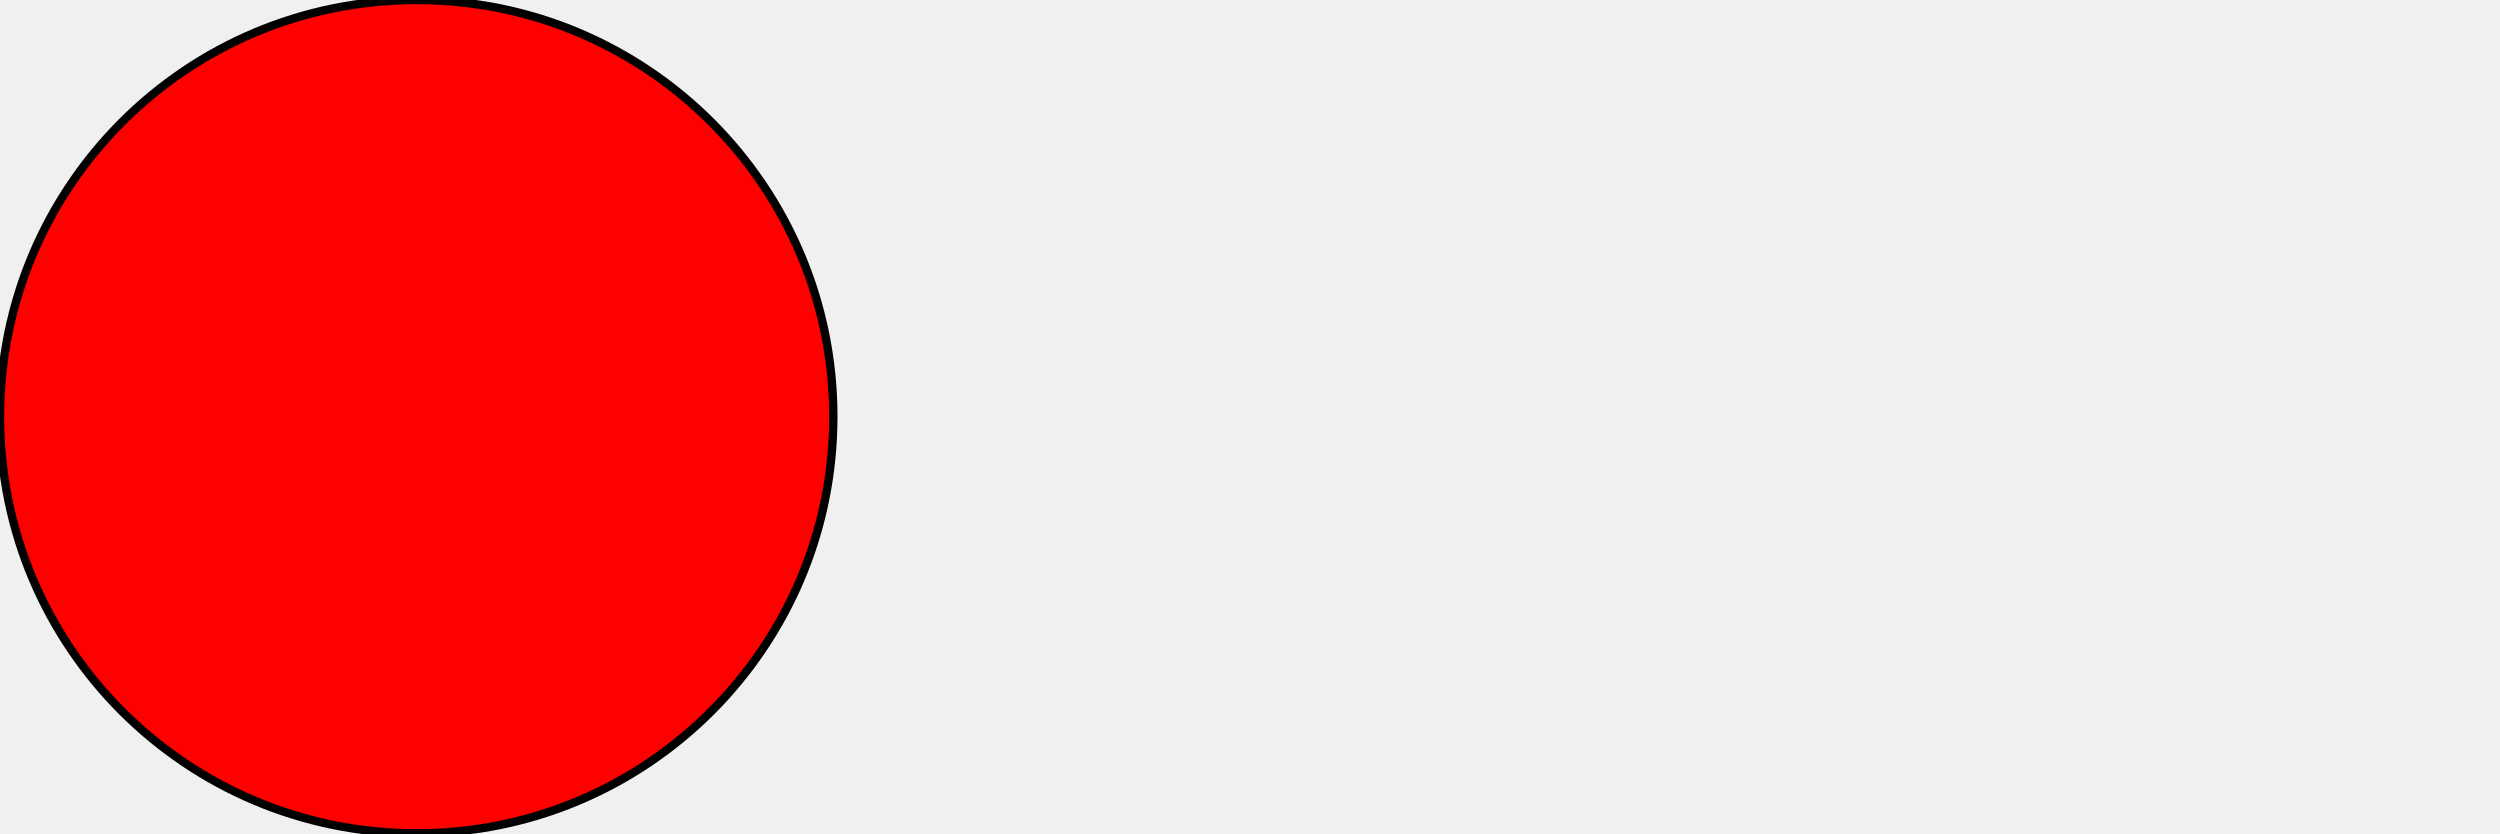
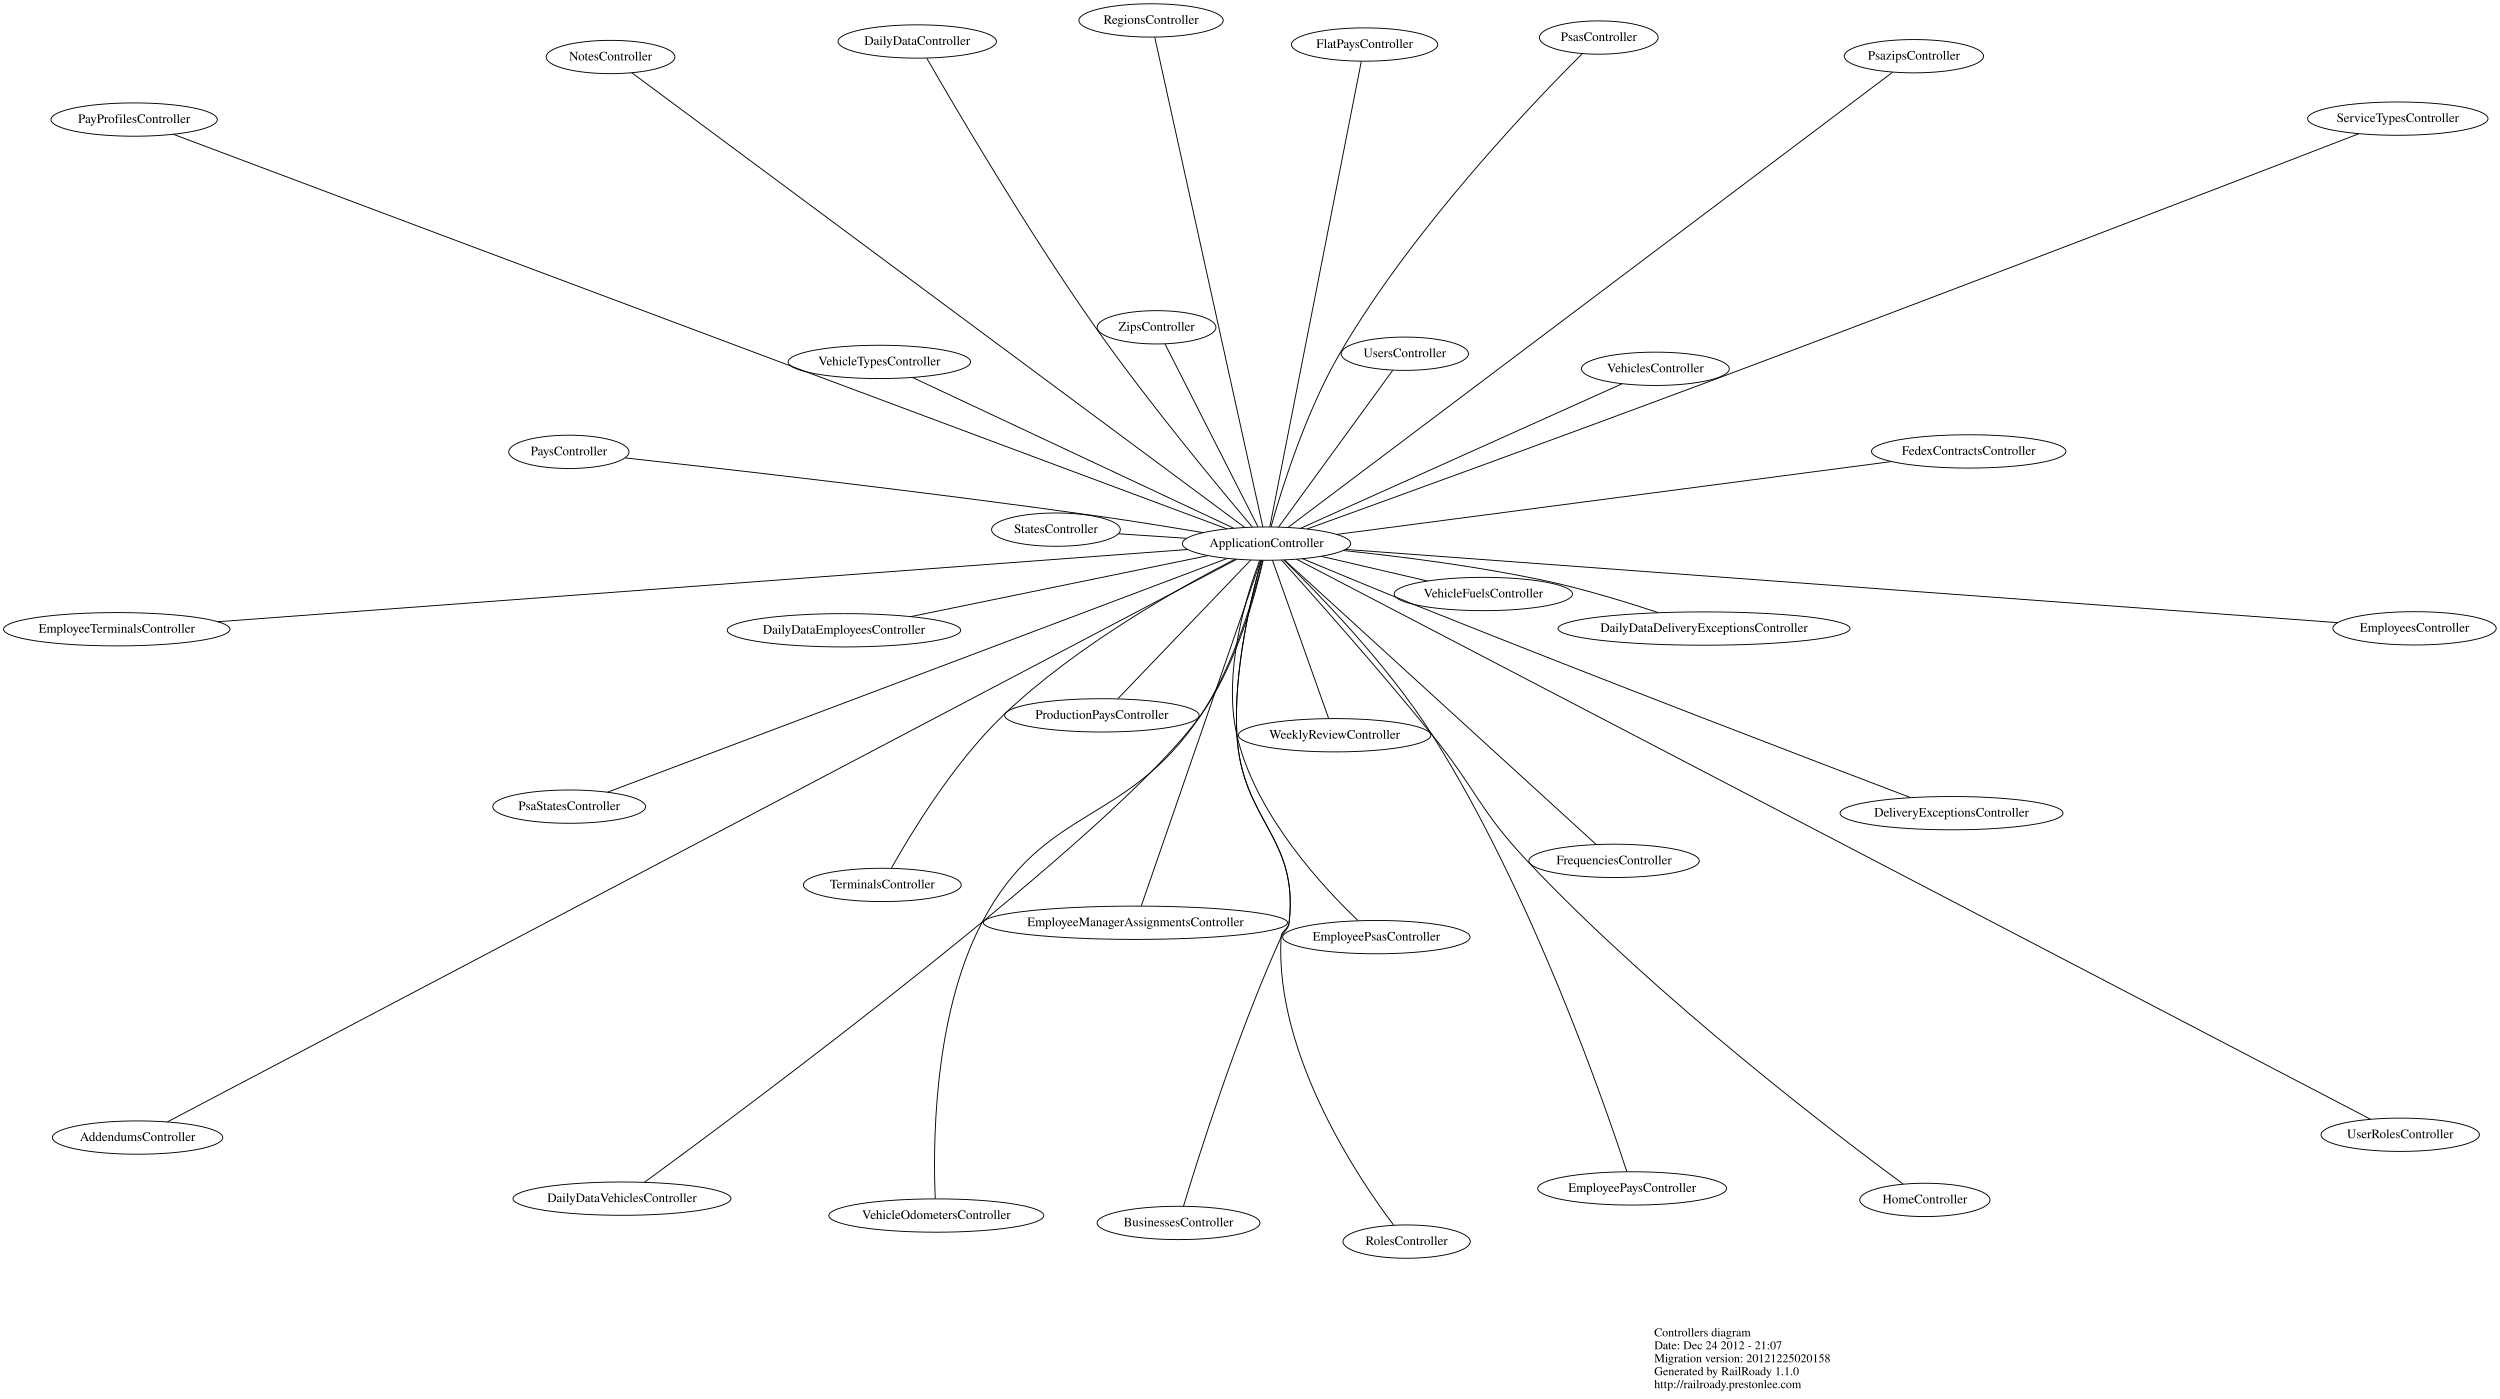
- <svg width="300px" height="100px">
-   <circle cx="50" cy="50" r="50" fill="red" stroke="black" stroke-width="1">
-     <animate attributeName="fill" from="red" to="red" values="red;blue;red" dur="3s" begin="mouseover" />
-   </circle>
+ <svg xmlns="http://www.w3.org/2000/svg" width="2702pt" height="1512pt" viewBox="0.00 0.00 2702.15 1511.91">
+   <g id="graph0" class="graph" transform="scale(1 1) rotate(0) translate(4 1507.91)">
+     <polygon fill="white" stroke="white" points="-4,5 -4,-1507.91 2699.15,-1507.91 2699.15,5 -4,5" />
+     <g id="node1" class="node">
+       <text text-anchor="start" x="1784" y="-63.6" font-family="Times,serif" font-size="13.00">Controllers diagram</text>
+       <text text-anchor="start" x="1784" y="-49.6" font-family="Times,serif" font-size="13.00">Date: Dec 24 2012 - 21:07</text>
+       <text text-anchor="start" x="1784" y="-35.6" font-family="Times,serif" font-size="13.00">Migration version: 20121225020158</text>
+       <text text-anchor="start" x="1784" y="-21.6" font-family="Times,serif" font-size="13.00">Generated by RailRoady 1.1.0</text>
+       <text text-anchor="start" x="1784" y="-7.6" font-family="Times,serif" font-size="13.00">http://railroady.prestonlee.com</text>
+     </g>
+     <g id="node2" class="node">
+       <ellipse fill="none" stroke="black" cx="144.689" cy="-278.446" rx="92.084" ry="18" />
+       <text text-anchor="middle" x="144.689" y="-274.746" font-family="Times,serif" font-size="14.00">AddendumsController</text>
+     </g>
+     <g id="node3" class="node">
+       <ellipse fill="none" stroke="black" cx="1364.94" cy="-920.429" rx="90.984" ry="18" />
+       <text text-anchor="middle" x="1364.94" y="-916.729" font-family="Times,serif" font-size="14.00">ApplicationController</text>
+     </g>
+     <g id="edge1" class="edge">
+       <path fill="none" stroke="black" d="M1332.62,-903.423C1160.09,-812.654 349.133,-386.005 176.896,-295.39" />
+     </g>
+     <g id="node4" class="node">
+       <ellipse fill="none" stroke="black" cx="1269.82" cy="-186.171" rx="87.985" ry="18" />
+       <text text-anchor="middle" x="1269.82" y="-182.471" font-family="Times,serif" font-size="14.00">BusinessesController</text>
+     </g>
+     <g id="edge2" class="edge">
+       <path fill="none" stroke="black" d="M1359.48,-902.252C1349.29,-866.339 1328.76,-783.658 1332.94,-713.138 1338.47,-619.895 1400.19,-603.444 1389.31,-510.673 1388.39,-502.779 1383.94,-502.264 1380.66,-495.022 1332.18,-387.837 1289.79,-252.611 1275.21,-204.325" />
+     </g>
+     <g id="node5" class="node">
+       <ellipse fill="none" stroke="black" cx="987.414" cy="-1463.15" rx="85.585" ry="18" />
+       <text text-anchor="middle" x="987.414" y="-1459.45" font-family="Times,serif" font-size="14.00">DailyDataController</text>
+     </g>
+     <g id="edge3" class="edge">
+       <path fill="none" stroke="black" d="M1349.61,-938.372C1316.99,-976.843 1238.92,-1070.56 1180.11,-1154.1 1104.95,-1260.86 1025.66,-1396.48 997.811,-1444.93" />
+     </g>
+     <g id="node6" class="node">
+       <ellipse fill="none" stroke="black" cx="1837.82" cy="-828.607" rx="157.872" ry="18" />
+       <text text-anchor="middle" x="1837.82" y="-824.907" font-family="Times,serif" font-size="14.00">DailyDataDeliveryExceptionsController</text>
+     </g>
+     <g id="edge4" class="edge">
+       <path fill="none" stroke="black" d="M1447.82,-912.973C1509.03,-906.592 1594.15,-895.88 1667.76,-879.955 1709.06,-871.021 1754.86,-856.944 1788.52,-845.786" />
+     </g>
+     <g id="node7" class="node">
+       <ellipse fill="none" stroke="black" cx="908.178" cy="-826.75" rx="126.178" ry="18" />
+       <text text-anchor="middle" x="908.178" y="-823.05" font-family="Times,serif" font-size="14.00">DailyDataEmployeesController</text>
+     </g>
+     <g id="edge5" class="edge">
+       <path fill="none" stroke="black" d="M1301.43,-907.403C1217.23,-890.134 1069,-859.734 980.561,-841.595" />
+     </g>
+     <g id="node8" class="node">
+       <ellipse fill="none" stroke="black" cx="668.277" cy="-212.425" rx="117.779" ry="18" />
+       <text text-anchor="middle" x="668.277" y="-208.725" font-family="Times,serif" font-size="14.00">DailyDataVehiclesController</text>
+     </g>
+     <g id="edge6" class="edge">
+       <path fill="none" stroke="black" d="M1361.24,-902.37C1353.42,-867.431 1332.68,-789.249 1293.89,-734.961 1202.26,-606.72 796.433,-306.034 692.559,-230.09" />
+     </g>
+     <g id="node9" class="node">
+       <ellipse fill="none" stroke="black" cx="2105.35" cy="-629.08" rx="120.479" ry="18" />
+       <text text-anchor="middle" x="2105.35" y="-625.38" font-family="Times,serif" font-size="14.00">DeliveryExceptionsController</text>
+     </g>
+     <g id="edge7" class="edge">
+       <path fill="none" stroke="black" d="M1404.06,-904.009C1437.61,-889.99 1487.29,-869.391 1530.83,-851.966 1727.74,-773.147 1964.22,-682.736 2060.89,-645.957" />
+     </g>
+     <g id="node10" class="node">
+       <ellipse fill="none" stroke="black" cx="1223.28" cy="-510.628" rx="164.371" ry="18" />
+       <text text-anchor="middle" x="1223.28" y="-506.928" font-family="Times,serif" font-size="14.00">EmployeeManagerAssignmentsController</text>
+     </g>
+     <g id="edge8" class="edge">
+       <path fill="none" stroke="black" d="M1358.67,-902.292C1335.27,-834.6 1253.18,-597.137 1229.64,-529.021" />
+     </g>
+     <g id="node11" class="node">
+       <ellipse fill="none" stroke="black" cx="1760.17" cy="-223.483" rx="102.082" ry="18" />
+       <text text-anchor="middle" x="1760.17" y="-219.783" font-family="Times,serif" font-size="14.00">EmployeePaysController</text>
+     </g>
+     <g id="edge9" class="edge">
+       <path fill="none" stroke="black" d="M1383.78,-902.546C1418.92,-868.428 1495.31,-790.556 1544.12,-713.458 1652.28,-542.616 1732.6,-308.391 1754.32,-241.804" />
+     </g>
+     <g id="node12" class="node">
+       <ellipse fill="none" stroke="black" cx="1483.65" cy="-495.088" rx="101.282" ry="18" />
+       <text text-anchor="middle" x="1483.65" y="-491.388" font-family="Times,serif" font-size="14.00">EmployeePsasController</text>
+     </g>
+     <g id="edge10" class="edge">
+       <path fill="none" stroke="black" d="M1357.54,-902.238C1343.79,-865.961 1317.09,-782.166 1332.94,-713.138 1352.73,-627.027 1427.61,-547.429 1463.81,-513.013" />
+     </g>
+     <g id="node13" class="node">
+       <ellipse fill="none" stroke="black" cx="122.189" cy="-827.873" rx="122.379" ry="18" />
+       <text text-anchor="middle" x="122.189" y="-824.173" font-family="Times,serif" font-size="14.00">EmployeeTerminalsController</text>
+     </g>
+     <g id="edge11" class="edge">
+       <path fill="none" stroke="black" d="M1279.52,-914.067C1059.76,-897.7 474.987,-854.149 231.239,-835.995" />
+     </g>
+     <g id="node14" class="node">
+       <ellipse fill="none" stroke="black" cx="2605.76" cy="-828.856" rx="88.284" ry="18" />
+       <text text-anchor="middle" x="2605.76" y="-825.156" font-family="Times,serif" font-size="14.00">EmployeesController</text>
+     </g>
+     <g id="edge12" class="edge">
+       <path fill="none" stroke="black" d="M1450.23,-914.135C1677.73,-897.345 2296.98,-851.644 2522.33,-835.013" />
+     </g>
+     <g id="node15" class="node">
+       <ellipse fill="none" stroke="black" cx="2123.88" cy="-1020.08" rx="105.082" ry="18" />
+       <text text-anchor="middle" x="2123.88" y="-1016.38" font-family="Times,serif" font-size="14.00">FedexContractsController</text>
+     </g>
+     <g id="edge13" class="edge">
+       <path fill="none" stroke="black" d="M1440.83,-930.395C1583.68,-949.152 1891.45,-989.565 2040.12,-1009.09" />
+     </g>
+     <g id="node16" class="node">
+       <ellipse fill="none" stroke="black" cx="1470.96" cy="-1459.86" rx="79.087" ry="18" />
+       <text text-anchor="middle" x="1470.96" y="-1456.16" font-family="Times,serif" font-size="14.00">FlatPaysController</text>
+     </g>
+     <g id="edge14" class="edge">
+       <path fill="none" stroke="black" d="M1368.53,-938.686C1384.75,-1021.23 1451.15,-1359.07 1467.37,-1441.61" />
+     </g>
+     <g id="node17" class="node">
+       <ellipse fill="none" stroke="black" cx="1740.6" cy="-577.531" rx="92.084" ry="18" />
+       <text text-anchor="middle" x="1740.6" y="-573.831" font-family="Times,serif" font-size="14.00">FrequenciesController</text>
+     </g>
+     <g id="edge15" class="edge">
+       <path fill="none" stroke="black" d="M1384.35,-902.715C1448.95,-843.745 1656.32,-654.461 1721.09,-595.344" />
+     </g>
+     <g id="node18" class="node">
+       <ellipse fill="none" stroke="black" cx="2076.54" cy="-211.067" rx="70.388" ry="18" />
+       <text text-anchor="middle" x="2076.54" y="-207.367" font-family="Times,serif" font-size="14.00">HomeController</text>
+     </g>
+     <g id="edge16" class="edge">
+       <path fill="none" stroke="black" d="M1381.18,-902.506C1413.14,-867.046 1486.15,-785.157 1544.12,-713.458 1591.72,-654.581 1594.79,-632.568 1646.71,-577.459 1787.58,-427.937 1985.75,-277.763 2053.09,-228.141" />
+     </g>
+     <g id="node19" class="node">
+       <ellipse fill="none" stroke="black" cx="655.926" cy="-1446.38" rx="69.588" ry="18" />
+       <text text-anchor="middle" x="655.926" y="-1442.68" font-family="Times,serif" font-size="14.00">NotesController</text>
+     </g>
+     <g id="edge17" class="edge">
+       <path fill="none" stroke="black" d="M1341.35,-937.928C1233.22,-1018.14 785.689,-1350.12 678.887,-1429.34" />
+     </g>
+     <g id="node20" class="node">
+       <ellipse fill="none" stroke="black" cx="140.992" cy="-1378.76" rx="89.885" ry="18" />
+       <text text-anchor="middle" x="140.992" y="-1375.06" font-family="Times,serif" font-size="14.00">PayProfilesController</text>
+     </g>
+     <g id="edge18" class="edge">
+       <path fill="none" stroke="black" d="M1322.11,-936.383C1237.08,-968.06 1040.96,-1041.16 876.193,-1102.82 612.526,-1201.5 295.855,-1320.53 183.251,-1362.87" />
+     </g>
+     <g id="node21" class="node">
+       <ellipse fill="none" stroke="black" cx="610.875" cy="-1019.61" rx="64.989" ry="18" />
+       <text text-anchor="middle" x="610.875" y="-1015.91" font-family="Times,serif" font-size="14.00">PaysController</text>
+     </g>
+     <g id="edge19" class="edge">
+       <path fill="none" stroke="black" d="M1296.32,-932.323C1263.41,-937.855 1223.4,-944.329 1187.37,-949.464 999.716,-976.21 776.771,-1001.5 671.572,-1013.05" />
+     </g>
+     <g id="node22" class="node">
+       <ellipse fill="none" stroke="black" cx="1187" cy="-734.799" rx="105.082" ry="18" />
+       <text text-anchor="middle" x="1187" y="-731.099" font-family="Times,serif" font-size="14.00">ProductionPaysController</text>
+     </g>
+     <g id="edge20" class="edge">
+       <path fill="none" stroke="black" d="M1347.88,-902.63C1313.95,-867.239 1238.37,-788.386 1204.27,-752.817" />
+     </g>
+     <g id="node23" class="node">
+       <ellipse fill="none" stroke="black" cx="611.204" cy="-636.131" rx="82.585" ry="18" />
+       <text text-anchor="middle" x="611.204" y="-632.431" font-family="Times,serif" font-size="14.00">PsaStatesController</text>
+     </g>
+     <g id="edge21" class="edge">
+       <path fill="none" stroke="black" d="M1322.53,-904.432C1189.85,-854.388 783.727,-701.205 652.539,-651.722" />
+     </g>
+     <g id="node24" class="node">
+       <ellipse fill="none" stroke="black" cx="1724.04" cy="-1467.41" rx="64.189" ry="18" />
+       <text text-anchor="middle" x="1724.04" y="-1463.71" font-family="Times,serif" font-size="14.00">PsasController</text>
+     </g>
+     <g id="edge22" class="edge">
+       <path fill="none" stroke="black" d="M1369.8,-938.58C1380.12,-975.451 1406.39,-1061.08 1443.91,-1125.56 1523.98,-1263.17 1658.29,-1402.29 1706.3,-1450.07" />
+     </g>
+     <g id="node25" class="node">
+       <ellipse fill="none" stroke="black" cx="2064.66" cy="-1447.25" rx="75.287" ry="18" />
+       <text text-anchor="middle" x="2064.66" y="-1443.55" font-family="Times,serif" font-size="14.00">PsazipsController</text>
+     </g>
+     <g id="edge23" class="edge">
+       <path fill="none" stroke="black" d="M1388.22,-937.957C1494.81,-1018.21 1935.61,-1350.09 2041.64,-1429.92" />
+     </g>
+     <g id="node26" class="node">
+       <ellipse fill="none" stroke="black" cx="1240.14" cy="-1485.91" rx="77.986" ry="18" />
+       <text text-anchor="middle" x="1240.14" y="-1482.21" font-family="Times,serif" font-size="14.00">RegionsController</text>
+     </g>
+     <g id="edge24" class="edge">
+       <path fill="none" stroke="black" d="M1360.93,-938.603C1342.13,-1023.77 1262.9,-1382.79 1244.13,-1467.81" />
+     </g>
+     <g id="node27" class="node">
+       <ellipse fill="none" stroke="black" cx="1516.36" cy="-166" rx="68.788" ry="18" />
+       <text text-anchor="middle" x="1516.36" y="-162.3" font-family="Times,serif" font-size="14.00">RolesController</text>
+     </g>
+     <g id="edge25" class="edge">
+       <path fill="none" stroke="black" d="M1359.48,-902.252C1349.29,-866.339 1328.76,-783.658 1332.94,-713.138 1338.47,-619.895 1400.19,-603.444 1389.31,-510.673 1388.39,-502.779 1381.11,-502.957 1380.66,-495.022 1373.4,-367.633 1466.15,-231.674 1502.29,-183.859" />
+     </g>
+     <g id="node28" class="node">
+       <ellipse fill="none" stroke="black" cx="2587.69" cy="-1379.77" rx="97.483" ry="18" />
+       <text text-anchor="middle" x="2587.69" y="-1376.07" font-family="Times,serif" font-size="14.00">ServiceTypesController</text>
+     </g>
+     <g id="edge26" class="edge">
+       <path fill="none" stroke="black" d="M1408.87,-936.29C1493.2,-966.792 1683.59,-1035.89 1843.24,-1095.6 2111.14,-1195.78 2431.88,-1319.49 2545.37,-1363.39" />
+     </g>
+     <g id="node29" class="node">
+       <ellipse fill="none" stroke="black" cx="1137.34" cy="-935.53" rx="69.588" ry="18" />
+       <text text-anchor="middle" x="1137.34" y="-931.83" font-family="Times,serif" font-size="14.00">StatesController</text>
+     </g>
+     <g id="edge27" class="edge">
+       <path fill="none" stroke="black" d="M1278.57,-926.159C1254.17,-927.778 1227.99,-929.515 1204.87,-931.049" />
+     </g>
+     <g id="node30" class="node">
+       <ellipse fill="none" stroke="black" cx="949.661" cy="-551.522" rx="85.285" ry="18" />
+       <text text-anchor="middle" x="949.661" y="-547.822" font-family="Times,serif" font-size="14.00">TerminalsController</text>
+     </g>
+     <g id="edge28" class="edge">
+       <path fill="none" stroke="black" d="M1330.92,-903.642C1274.41,-874.642 1159.55,-810.882 1080.11,-734.637 1025.62,-682.336 978.976,-604.481 959.447,-569.584" />
+     </g>
+     <g id="node31" class="node">
+       <ellipse fill="none" stroke="black" cx="2590.32" cy="-281.485" rx="85.585" ry="18" />
+       <text text-anchor="middle" x="2590.32" y="-277.785" font-family="Times,serif" font-size="14.00">UserRolesController</text>
+     </g>
+     <g id="edge29" class="edge">
+       <path fill="none" stroke="black" d="M1397.4,-903.503C1570.75,-813.115 2385.91,-388.071 2558.26,-298.202" />
+     </g>
+     <g id="node32" class="node">
+       <ellipse fill="none" stroke="black" cx="1514.4" cy="-1125.67" rx="68.788" ry="18" />
+       <text text-anchor="middle" x="1514.4" y="-1121.97" font-family="Times,serif" font-size="14.00">UsersController</text>
+     </g>
+     <g id="edge30" class="edge">
+       <path fill="none" stroke="black" d="M1377.94,-938.284C1406.21,-977.1 1472.99,-1068.8 1501.33,-1107.71" />
+     </g>
+     <g id="node33" class="node">
+       <ellipse fill="none" stroke="black" cx="1599.29" cy="-865.96" rx="96.383" ry="18" />
+       <text text-anchor="middle" x="1599.29" y="-862.26" font-family="Times,serif" font-size="14.00">VehicleFuelsController</text>
+     </g>
+     <g id="edge31" class="edge">
+       <path fill="none" stroke="black" d="M1424.08,-906.684C1459.2,-898.522 1503.62,-888.197 1538.95,-879.985" />
+     </g>
+     <g id="node34" class="node">
+       <ellipse fill="none" stroke="black" cx="1008.02" cy="-194.159" rx="116.18" ry="18" />
+       <text text-anchor="middle" x="1008.02" y="-190.459" font-family="Times,serif" font-size="14.00">VehicleOdometersController</text>
+     </g>
+     <g id="edge32" class="edge">
+       <path fill="none" stroke="black" d="M1360.86,-902.315C1352.47,-867.613 1330.85,-790.299 1293.89,-734.961 1213.38,-614.441 1124.58,-638.928 1057.24,-510.583 1003.39,-407.935 1004.61,-262.596 1006.91,-212.196" />
+     </g>
+     <g id="node35" class="node">
+       <ellipse fill="none" stroke="black" cx="946.468" cy="-1116.82" rx="98.583" ry="18" />
+       <text text-anchor="middle" x="946.468" y="-1113.12" font-family="Times,serif" font-size="14.00">VehicleTypesController</text>
+     </g>
+     <g id="edge33" class="edge">
+       <path fill="none" stroke="black" d="M1329.26,-937.173C1250.3,-974.231 1061.51,-1062.83 982.353,-1099.98" />
+     </g>
+     <g id="node36" class="node">
+       <ellipse fill="none" stroke="black" cx="1785.21" cy="-1109.37" rx="79.886" ry="18" />
+       <text text-anchor="middle" x="1785.21" y="-1105.67" font-family="Times,serif" font-size="14.00">VehiclesController</text>
+     </g>
+     <g id="edge34" class="edge">
+       <path fill="none" stroke="black" d="M1401.87,-937.03C1481.79,-972.959 1669.95,-1057.55 1749.11,-1093.14" />
+     </g>
+     <g id="node37" class="node">
+       <ellipse fill="none" stroke="black" cx="1438.53" cy="-713.298" rx="103.982" ry="18" />
+       <text text-anchor="middle" x="1438.53" y="-709.598" font-family="Times,serif" font-size="14.00">WeeklyReviewController</text>
+     </g>
+     <g id="edge35" class="edge">
+       <path fill="none" stroke="black" d="M1371.34,-902.41C1385.26,-863.237 1418.14,-770.692 1432.09,-731.423" />
+     </g>
+     <g id="node38" class="node">
+       <ellipse fill="none" stroke="black" cx="1246.06" cy="-1154.22" rx="64.189" ry="18" />
+       <text text-anchor="middle" x="1246.06" y="-1150.52" font-family="Times,serif" font-size="14.00">ZipsController</text>
+     </g>
+     <g id="edge36" class="edge">
+       <path fill="none" stroke="black" d="M1355.81,-938.386C1333.68,-981.905 1277.38,-1092.62 1255.22,-1136.21" />
+     </g>
+   </g>
</svg>
